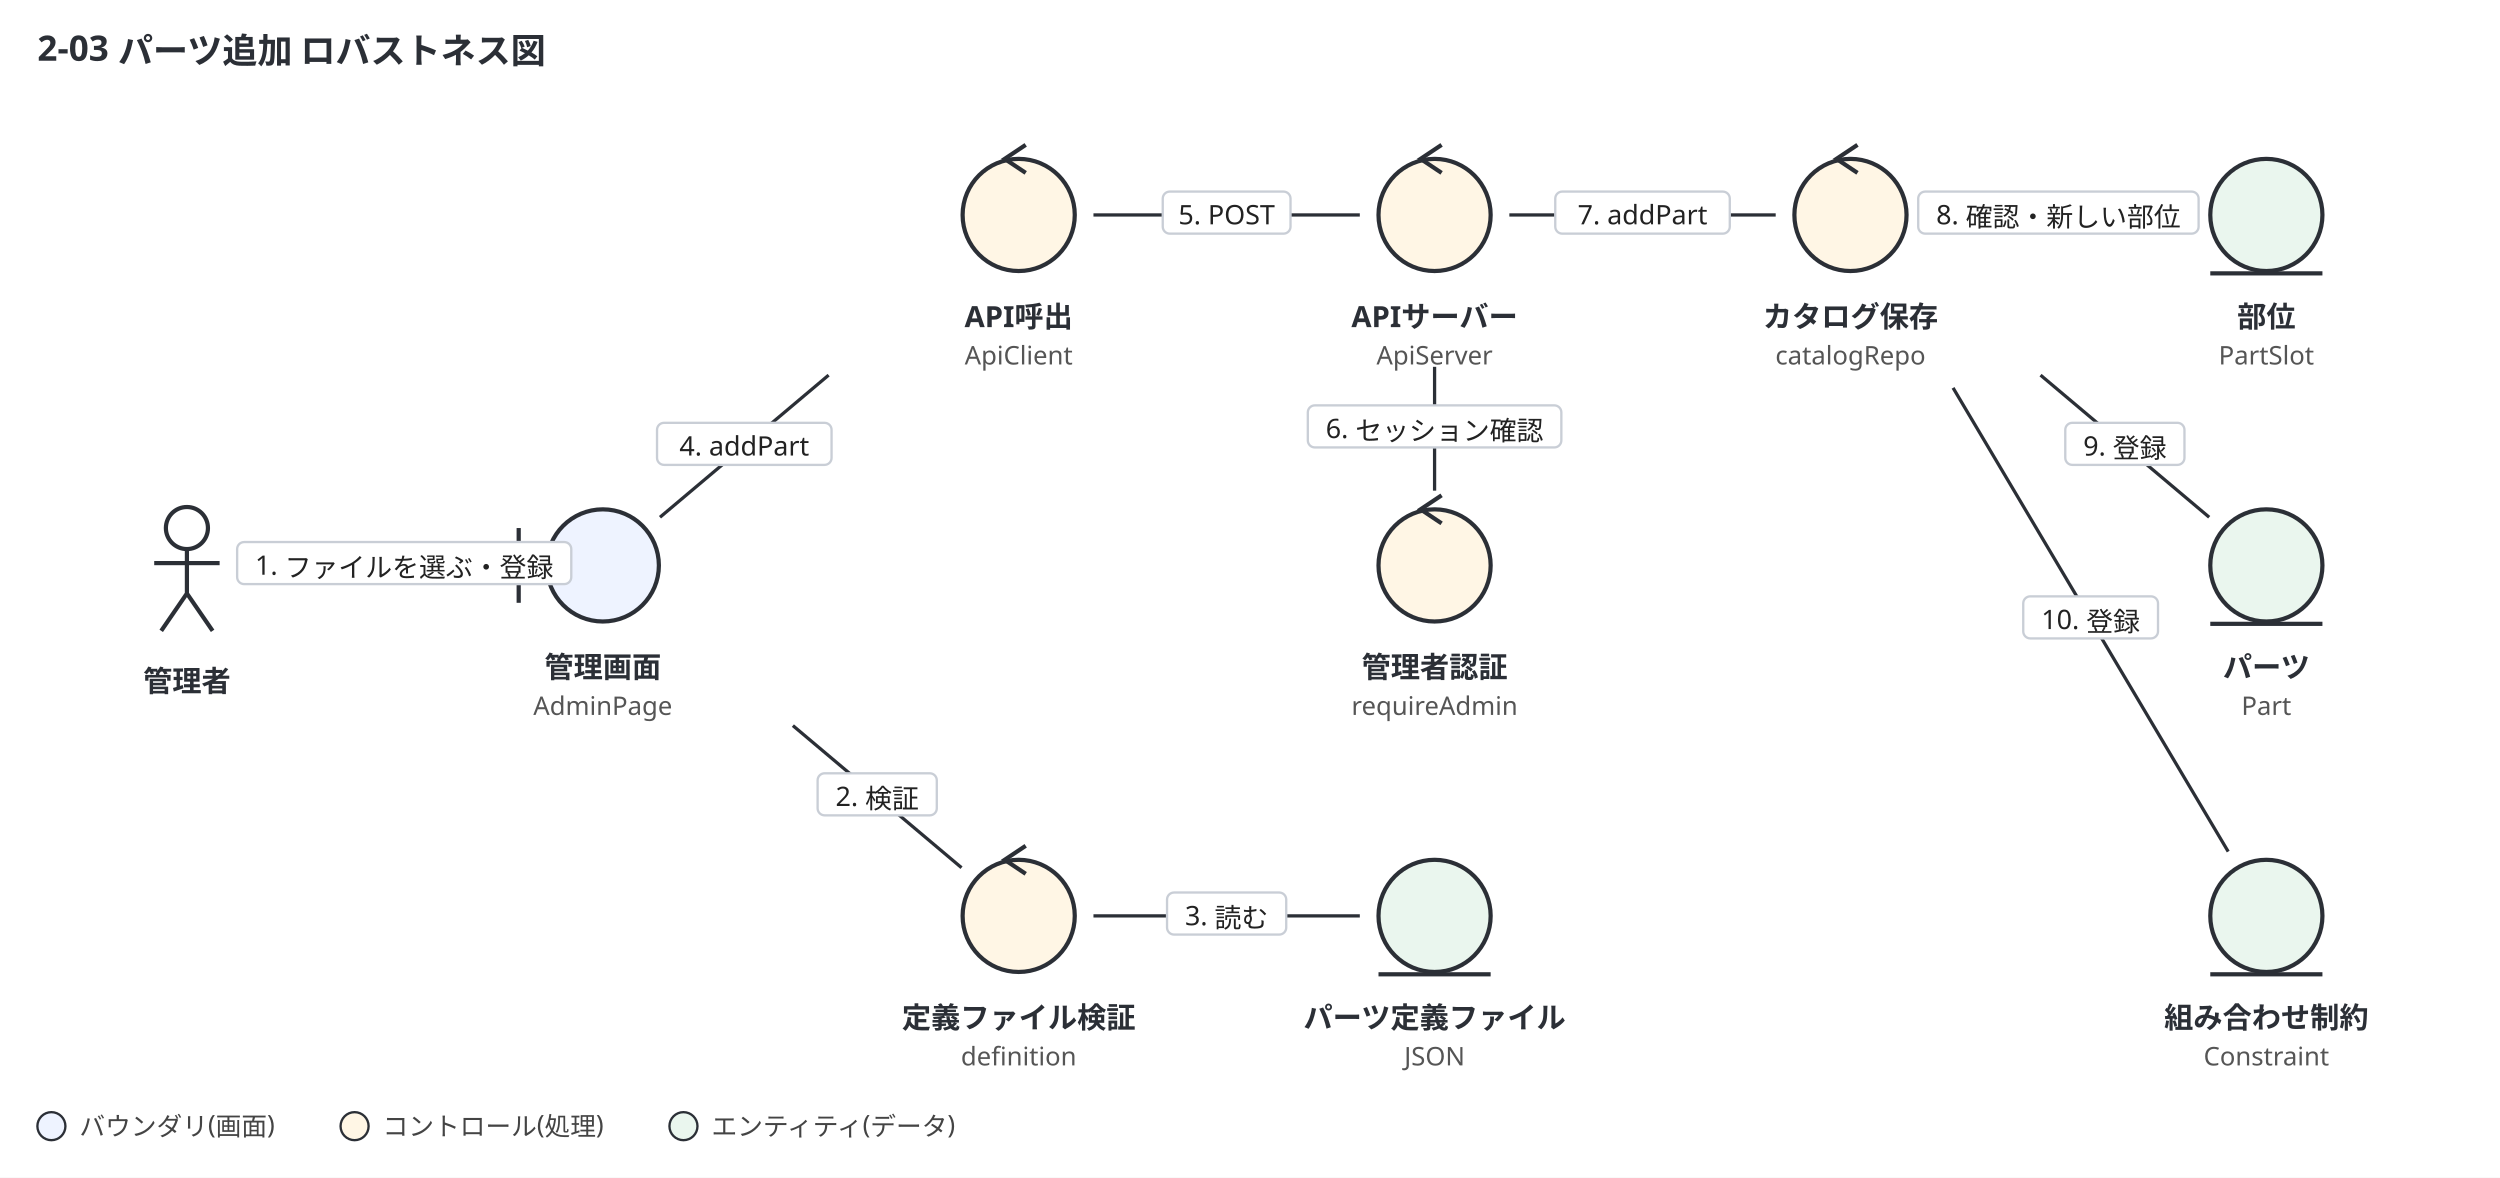
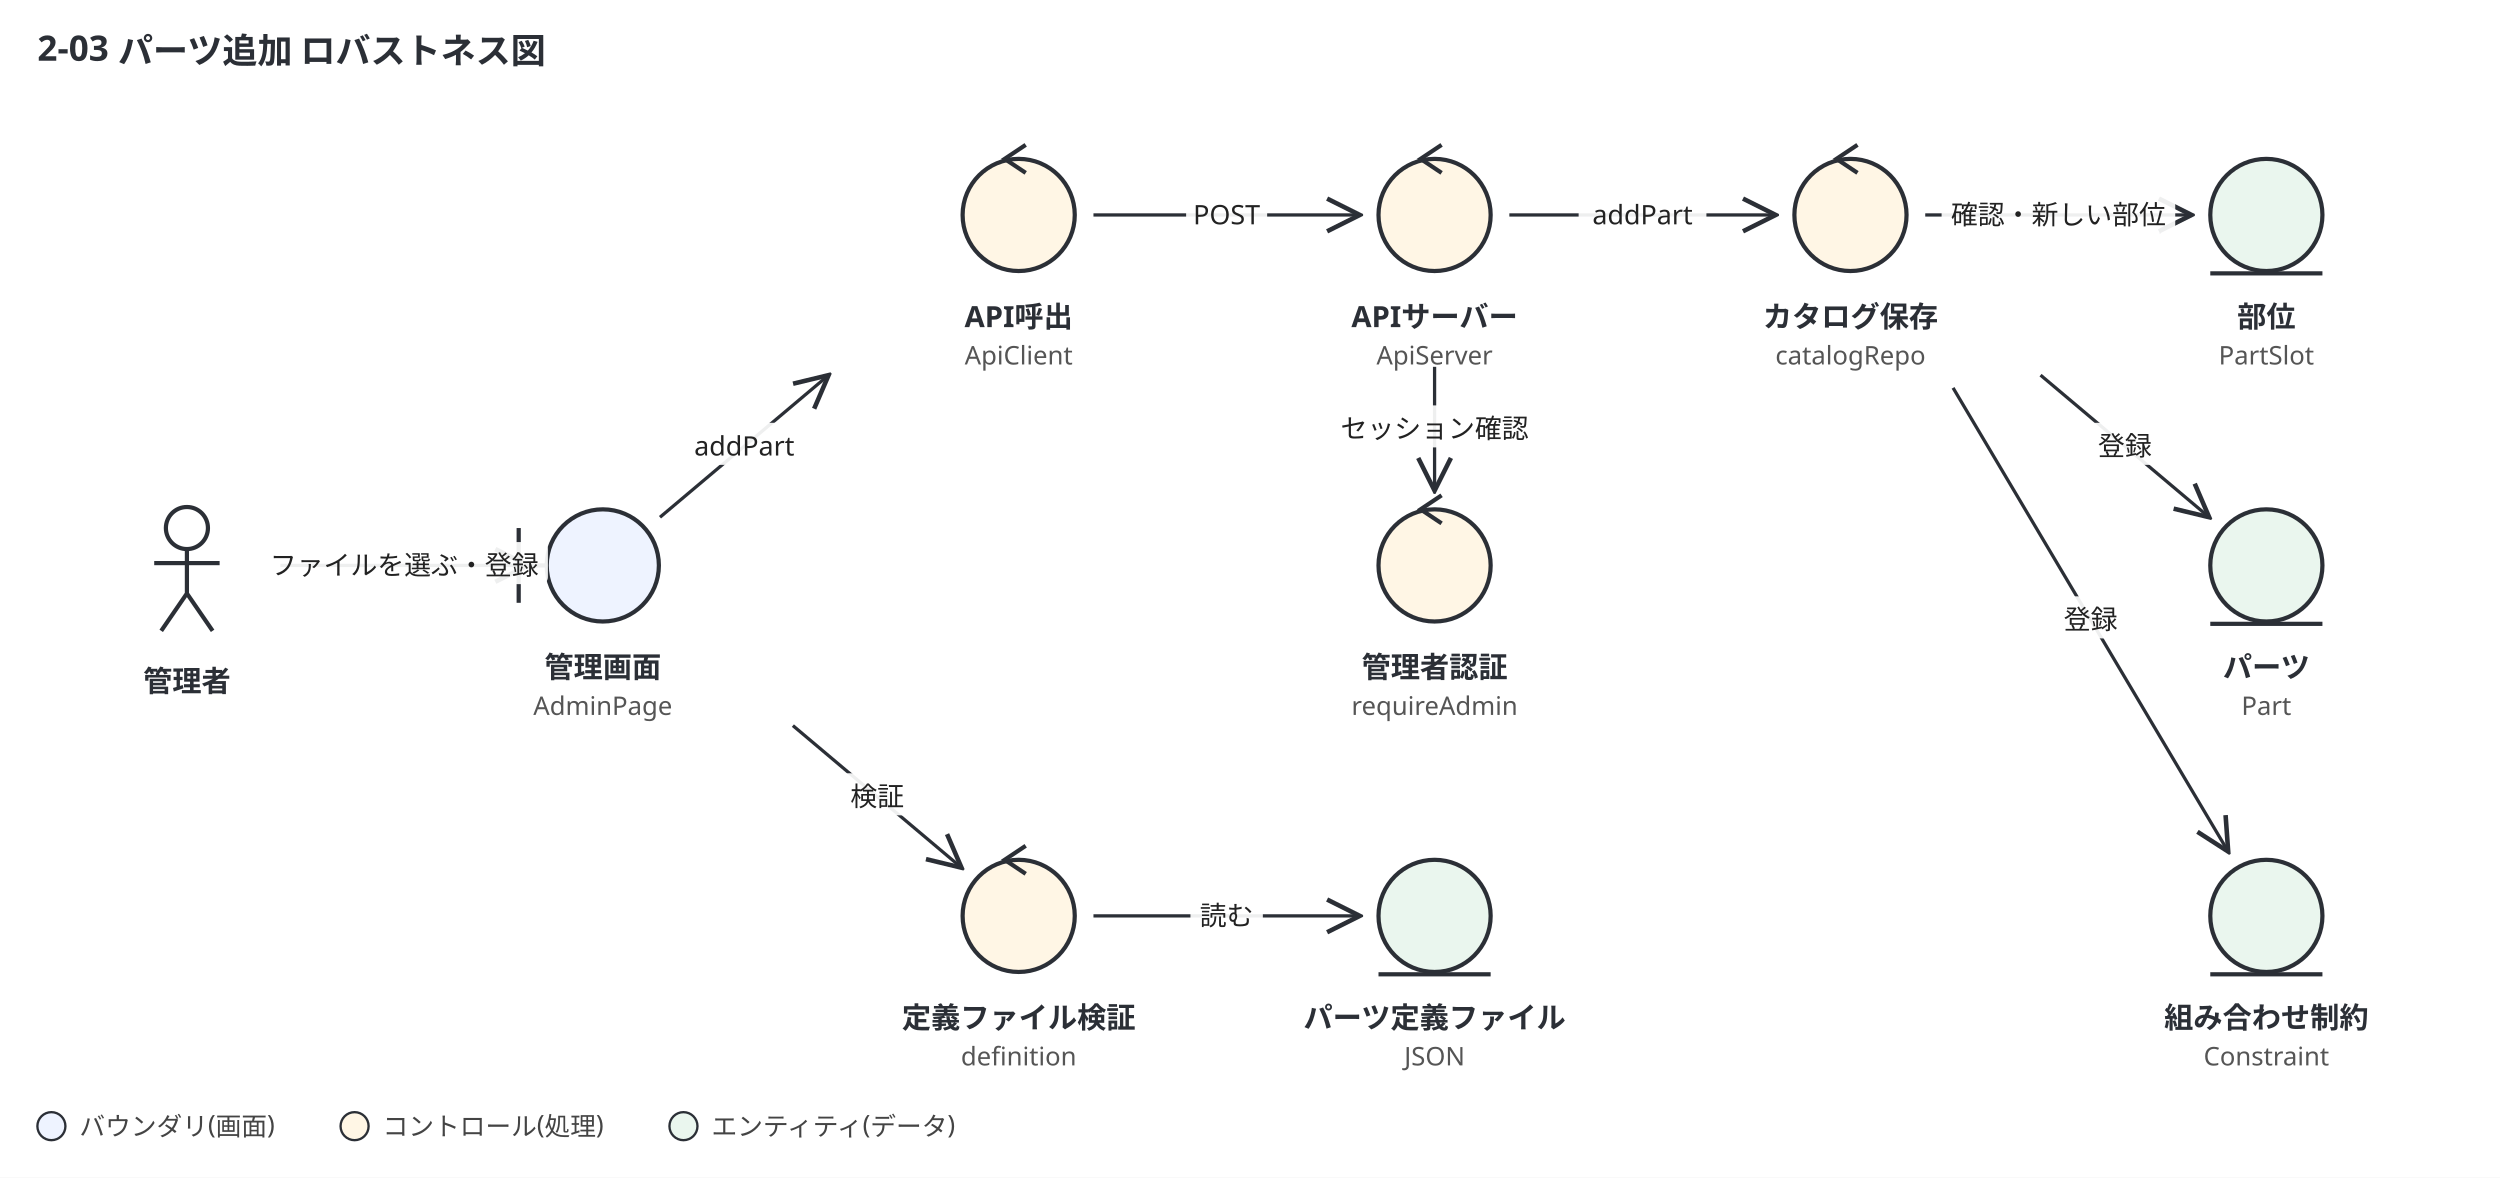
<svg xmlns="http://www.w3.org/2000/svg" width="1070" height="504" viewBox="0 0 1070 504" font-family="'IPAGothic','IPAPGothic',sans-serif">
  <defs>
    <marker id="open" viewBox="0 0 12 12" refX="11" refY="6" markerWidth="12" markerHeight="12" orient="auto-start-reverse">
      <path d="M1 1 L11 6 L1 11" fill="none" stroke="#2b2f36" stroke-width="1.4" />
    </marker>
    <marker id="diamond" viewBox="0 0 16 10" refX="15" refY="5" markerWidth="16" markerHeight="10" orient="auto-start-reverse">
      <path d="M1 5 L8 1 L15 5 L8 9 Z" fill="#2b2f36" />
    </marker>
    <marker id="tri" viewBox="0 0 14 14" refX="13" refY="7" markerWidth="14" markerHeight="14" orient="auto-start-reverse">
      <path d="M1 1 L13 7 L1 13 Z" fill="#fff" stroke="#2b2f36" stroke-width="1.3" />
    </marker>
  </defs>
  <rect width="100%" height="100%" fill="#fff" />
  <text x="16" y="26" font-size="15" text-anchor="start" fill="#2b2f36" font-weight="bold">2-03 パーツ追加 ロバストネス図</text>
-   <path d="M120.0 242.0 L226.0 242.0" fill="none" stroke="#2b2f36" stroke-width="1.4" />
-   <path d="M339.353 310.556 L411.53 371.379" fill="none" stroke="#2b2f36" stroke-width="1.4" />
-   <path d="M468.0 392.0 L582.0 392.0" fill="none" stroke="#2b2f36" stroke-width="1.4" />
-   <path d="M282.47 221.379 L354.647 160.556" fill="none" stroke="#2b2f36" stroke-width="1.4" />
-   <path d="M468.0 92.0 L582.0 92.0" fill="none" stroke="#2b2f36" stroke-width="1.4" />
-   <path d="M614.0 157.0 L614.0 210.0" fill="none" stroke="#2b2f36" stroke-width="1.4" />
-   <path d="M646.0 92.0 L760.0 92.0" fill="none" stroke="#2b2f36" stroke-width="1.4" />
-   <path d="M824.0 92.0 L938.0 92.0" fill="none" stroke="#2b2f36" stroke-width="1.4" />
-   <path d="M873.353 160.556 L945.53 221.379" fill="none" stroke="#2b2f36" stroke-width="1.4" />
-   <path d="M835.907 166.0 L953.671 364.48" fill="none" stroke="#2b2f36" stroke-width="1.4" />
+   <path d="M120.0 242.0 L226.0 242.0" fill="none" stroke="#2b2f36" stroke-width="1.4" marker-end="url(#open)" />
+   <path d="M339.353 310.556 L411.53 371.379" fill="none" stroke="#2b2f36" stroke-width="1.4" marker-end="url(#open)" />
+   <path d="M468.0 392.0 L582.0 392.0" fill="none" stroke="#2b2f36" stroke-width="1.4" marker-end="url(#open)" />
+   <path d="M282.47 221.379 L354.647 160.556" fill="none" stroke="#2b2f36" stroke-width="1.4" marker-end="url(#open)" />
+   <path d="M468.0 92.0 L582.0 92.0" fill="none" stroke="#2b2f36" stroke-width="1.4" marker-end="url(#open)" />
+   <path d="M614.0 157.0 L614.0 210.0" fill="none" stroke="#2b2f36" stroke-width="1.4" marker-end="url(#open)" />
+   <path d="M646.0 92.0 L760.0 92.0" fill="none" stroke="#2b2f36" stroke-width="1.4" marker-end="url(#open)" />
+   <path d="M824.0 92.0 L938.0 92.0" fill="none" stroke="#2b2f36" stroke-width="1.4" marker-end="url(#open)" />
+   <path d="M873.353 160.556 L945.53 221.379" fill="none" stroke="#2b2f36" stroke-width="1.4" marker-end="url(#open)" />
+   <path d="M835.907 166.0 L953.671 364.48" fill="none" stroke="#2b2f36" stroke-width="1.4" marker-end="url(#open)" />
  <g fill="none" stroke="#2b2f36" stroke-width="1.8">
    <circle cx="80" cy="226" r="9" />
    <path d="M80 235 V254 M66 241 H94 M80 254 L69 270 M80 254 L91 270" />
  </g>
  <text x="80" y="296" font-size="12.5" text-anchor="middle" fill="#2b2f36" font-weight="bold">管理者</text>
  <path d="M222 226 V258 M222 242 H234" fill="none" stroke="#2b2f36" stroke-width="1.8" />
  <circle cx="258" cy="242" r="24" fill="#eef3ff" stroke="#2b2f36" stroke-width="1.8" />
  <text x="258" y="290" font-size="12.5" text-anchor="middle" fill="#2b2f36" font-weight="bold">管理画面</text>
  <text x="258" y="306" font-size="11" text-anchor="middle" fill="#555">AdminPage</text>
  <circle cx="436" cy="392" r="24" fill="#fff6e5" stroke="#2b2f36" stroke-width="1.8" />
  <path d="M439 362 L430 368 L439 374" fill="none" stroke="#2b2f36" stroke-width="1.8" />
  <text x="436" y="440" font-size="12.5" text-anchor="middle" fill="#2b2f36" font-weight="bold">定義ファイル検証</text>
  <text x="436" y="456" font-size="11" text-anchor="middle" fill="#555">definition</text>
  <circle cx="436" cy="92" r="24" fill="#fff6e5" stroke="#2b2f36" stroke-width="1.8" />
  <path d="M439 62 L430 68 L439 74" fill="none" stroke="#2b2f36" stroke-width="1.8" />
  <text x="436" y="140" font-size="12.5" text-anchor="middle" fill="#2b2f36" font-weight="bold">API呼出</text>
  <text x="436" y="156" font-size="11" text-anchor="middle" fill="#555">ApiClient</text>
  <circle cx="614" cy="92" r="24" fill="#fff6e5" stroke="#2b2f36" stroke-width="1.8" />
  <path d="M617 62 L608 68 L617 74" fill="none" stroke="#2b2f36" stroke-width="1.8" />
  <text x="614" y="140" font-size="12.5" text-anchor="middle" fill="#2b2f36" font-weight="bold">APIサーバー</text>
  <text x="614" y="156" font-size="11" text-anchor="middle" fill="#555">ApiServer</text>
  <circle cx="614" cy="242" r="24" fill="#fff6e5" stroke="#2b2f36" stroke-width="1.8" />
  <path d="M617 212 L608 218 L617 224" fill="none" stroke="#2b2f36" stroke-width="1.8" />
  <text x="614" y="290" font-size="12.5" text-anchor="middle" fill="#2b2f36" font-weight="bold">管理者認証</text>
  <text x="614" y="306" font-size="11" text-anchor="middle" fill="#555">requireAdmin</text>
  <circle cx="792" cy="92" r="24" fill="#fff6e5" stroke="#2b2f36" stroke-width="1.8" />
  <path d="M795 62 L786 68 L795 74" fill="none" stroke="#2b2f36" stroke-width="1.8" />
  <text x="792" y="140" font-size="12.5" text-anchor="middle" fill="#2b2f36" font-weight="bold">カタログ保存</text>
  <text x="792" y="156" font-size="11" text-anchor="middle" fill="#555">catalogRepo</text>
  <circle cx="614" cy="392" r="24" fill="#eaf6ee" stroke="#2b2f36" stroke-width="1.8" />
  <path d="M590 417 H638" fill="none" stroke="#2b2f36" stroke-width="1.8" />
  <text x="614" y="440" font-size="12.5" text-anchor="middle" fill="#2b2f36" font-weight="bold">パーツ定義ファイル</text>
  <text x="614" y="456" font-size="11" text-anchor="middle" fill="#555">JSON</text>
  <circle cx="970" cy="92" r="24" fill="#eaf6ee" stroke="#2b2f36" stroke-width="1.8" />
  <path d="M946 117 H994" fill="none" stroke="#2b2f36" stroke-width="1.8" />
  <text x="970" y="140" font-size="12.5" text-anchor="middle" fill="#2b2f36" font-weight="bold">部位</text>
  <text x="970" y="156" font-size="11" text-anchor="middle" fill="#555">PartSlot</text>
  <circle cx="970" cy="242" r="24" fill="#eaf6ee" stroke="#2b2f36" stroke-width="1.8" />
  <path d="M946 267 H994" fill="none" stroke="#2b2f36" stroke-width="1.8" />
  <text x="970" y="290" font-size="12.5" text-anchor="middle" fill="#2b2f36" font-weight="bold">パーツ</text>
  <text x="970" y="306" font-size="11" text-anchor="middle" fill="#555">Part</text>
  <circle cx="970" cy="392" r="24" fill="#eaf6ee" stroke="#2b2f36" stroke-width="1.8" />
  <path d="M946 417 H994" fill="none" stroke="#2b2f36" stroke-width="1.8" />
  <text x="970" y="440" font-size="12.5" text-anchor="middle" fill="#2b2f36" font-weight="bold">組み合わせ制約</text>
  <text x="970" y="456" font-size="11" text-anchor="middle" fill="#555">Constraint</text>
-   <rect x="101.495" y="232.0" width="143.01" height="18" rx="3" fill="#fff" stroke="#c9ced6" />
-   <text x="173.0" y="246.0" font-size="11.5" text-anchor="middle" fill="#222">1. ファイルを選ぶ・登録</text>
-   <rect x="349.937" y="330.968" width="51.01" height="18" rx="3" fill="#fff" stroke="#c9ced6" />
-   <text x="375.442" y="344.968" font-size="11.5" text-anchor="middle" fill="#222">2. 検証</text>
-   <rect x="499.495" y="382.0" width="51.01" height="18" rx="3" fill="#fff" stroke="#c9ced6" />
-   <text x="525.0" y="396.0" font-size="11.5" text-anchor="middle" fill="#222">3. 読む</text>
-   <rect x="281.208" y="180.968" width="74.7" height="18" rx="3" fill="#fff" stroke="#c9ced6" />
-   <text x="318.558" y="194.968" font-size="11.5" text-anchor="middle" fill="#222">4. addPart</text>
-   <rect x="497.655" y="82.0" width="54.69" height="18" rx="3" fill="#fff" stroke="#c9ced6" />
-   <text x="525.0" y="96.0" font-size="11.5" text-anchor="middle" fill="#222">5. POST</text>
-   <rect x="559.745" y="173.5" width="108.51" height="18" rx="3" fill="#fff" stroke="#c9ced6" />
-   <text x="614.0" y="187.5" font-size="11.5" text-anchor="middle" fill="#222">6. セッション確認</text>
-   <rect x="665.65" y="82.0" width="74.7" height="18" rx="3" fill="#fff" stroke="#c9ced6" />
-   <text x="703.0" y="96.0" font-size="11.5" text-anchor="middle" fill="#222">7. addPart</text>
-   <rect x="820.995" y="82.0" width="120.01" height="18" rx="3" fill="#fff" stroke="#c9ced6" />
-   <text x="881.0" y="96.0" font-size="11.5" text-anchor="middle" fill="#222">8. 確認・新しい部位</text>
-   <rect x="883.937" y="180.968" width="51.01" height="18" rx="3" fill="#fff" stroke="#c9ced6" />
-   <text x="909.442" y="194.968" font-size="11.5" text-anchor="middle" fill="#222">9. 登録</text>
-   <rect x="865.949" y="255.24" width="57.68" height="18" rx="3" fill="#fff" stroke="#c9ced6" />
-   <text x="894.789" y="269.24" font-size="11.5" text-anchor="middle" fill="#222">10. 登録</text>
+   <rect x="111.5" y="232.0" width="123.0" height="18" rx="3" fill="#fff" opacity=".92" />
+   <text x="173.0" y="246.0" font-size="11.5" text-anchor="middle" fill="#222">ファイルを選ぶ・登録</text>
+   <rect x="359.942" y="330.968" width="31.0" height="18" rx="3" fill="#fff" opacity=".92" />
+   <text x="375.442" y="344.968" font-size="11.5" text-anchor="middle" fill="#222">検証</text>
+   <rect x="509.5" y="382.0" width="31.0" height="18" rx="3" fill="#fff" opacity=".92" />
+   <text x="525.0" y="396.0" font-size="11.5" text-anchor="middle" fill="#222">読む</text>
+   <rect x="291.213" y="180.968" width="54.69" height="18" rx="3" fill="#fff" opacity=".92" />
+   <text x="318.558" y="194.968" font-size="11.5" text-anchor="middle" fill="#222">addPart</text>
+   <rect x="507.66" y="82.0" width="34.68" height="18" rx="3" fill="#fff" opacity=".92" />
+   <text x="525.0" y="96.0" font-size="11.5" text-anchor="middle" fill="#222">POST</text>
+   <rect x="569.75" y="173.5" width="88.5" height="18" rx="3" fill="#fff" opacity=".92" />
+   <text x="614.0" y="187.5" font-size="11.5" text-anchor="middle" fill="#222">セッション確認</text>
+   <rect x="675.655" y="82.0" width="54.69" height="18" rx="3" fill="#fff" opacity=".92" />
+   <text x="703.0" y="96.0" font-size="11.5" text-anchor="middle" fill="#222">addPart</text>
+   <rect x="831.0" y="82.0" width="100.0" height="18" rx="3" fill="#fff" opacity=".92" />
+   <text x="881.0" y="96.0" font-size="11.5" text-anchor="middle" fill="#222">確認・新しい部位</text>
+   <rect x="893.942" y="180.968" width="31.0" height="18" rx="3" fill="#fff" opacity=".92" />
+   <text x="909.442" y="194.968" font-size="11.5" text-anchor="middle" fill="#222">登録</text>
+   <rect x="879.289" y="255.24" width="31.0" height="18" rx="3" fill="#fff" opacity=".92" />
+   <text x="894.789" y="269.24" font-size="11.5" text-anchor="middle" fill="#222">登録</text>
  <circle cx="22" cy="482" r="6" fill="#eef3ff" stroke="#2b2f36" />
  <text x="34" y="486" font-size="11" text-anchor="start" fill="#444">バウンダリ(画面)</text>
  <circle cx="151.76" cy="482" r="6" fill="#fff6e5" stroke="#2b2f36" />
  <text x="163.76" y="486" font-size="11" text-anchor="start" fill="#444">コントロール(処理)</text>
  <circle cx="292.52" cy="482" r="6" fill="#eaf6ee" stroke="#2b2f36" />
  <text x="304.52" y="486" font-size="11" text-anchor="start" fill="#444">エンティティ(データ)</text>
</svg>
